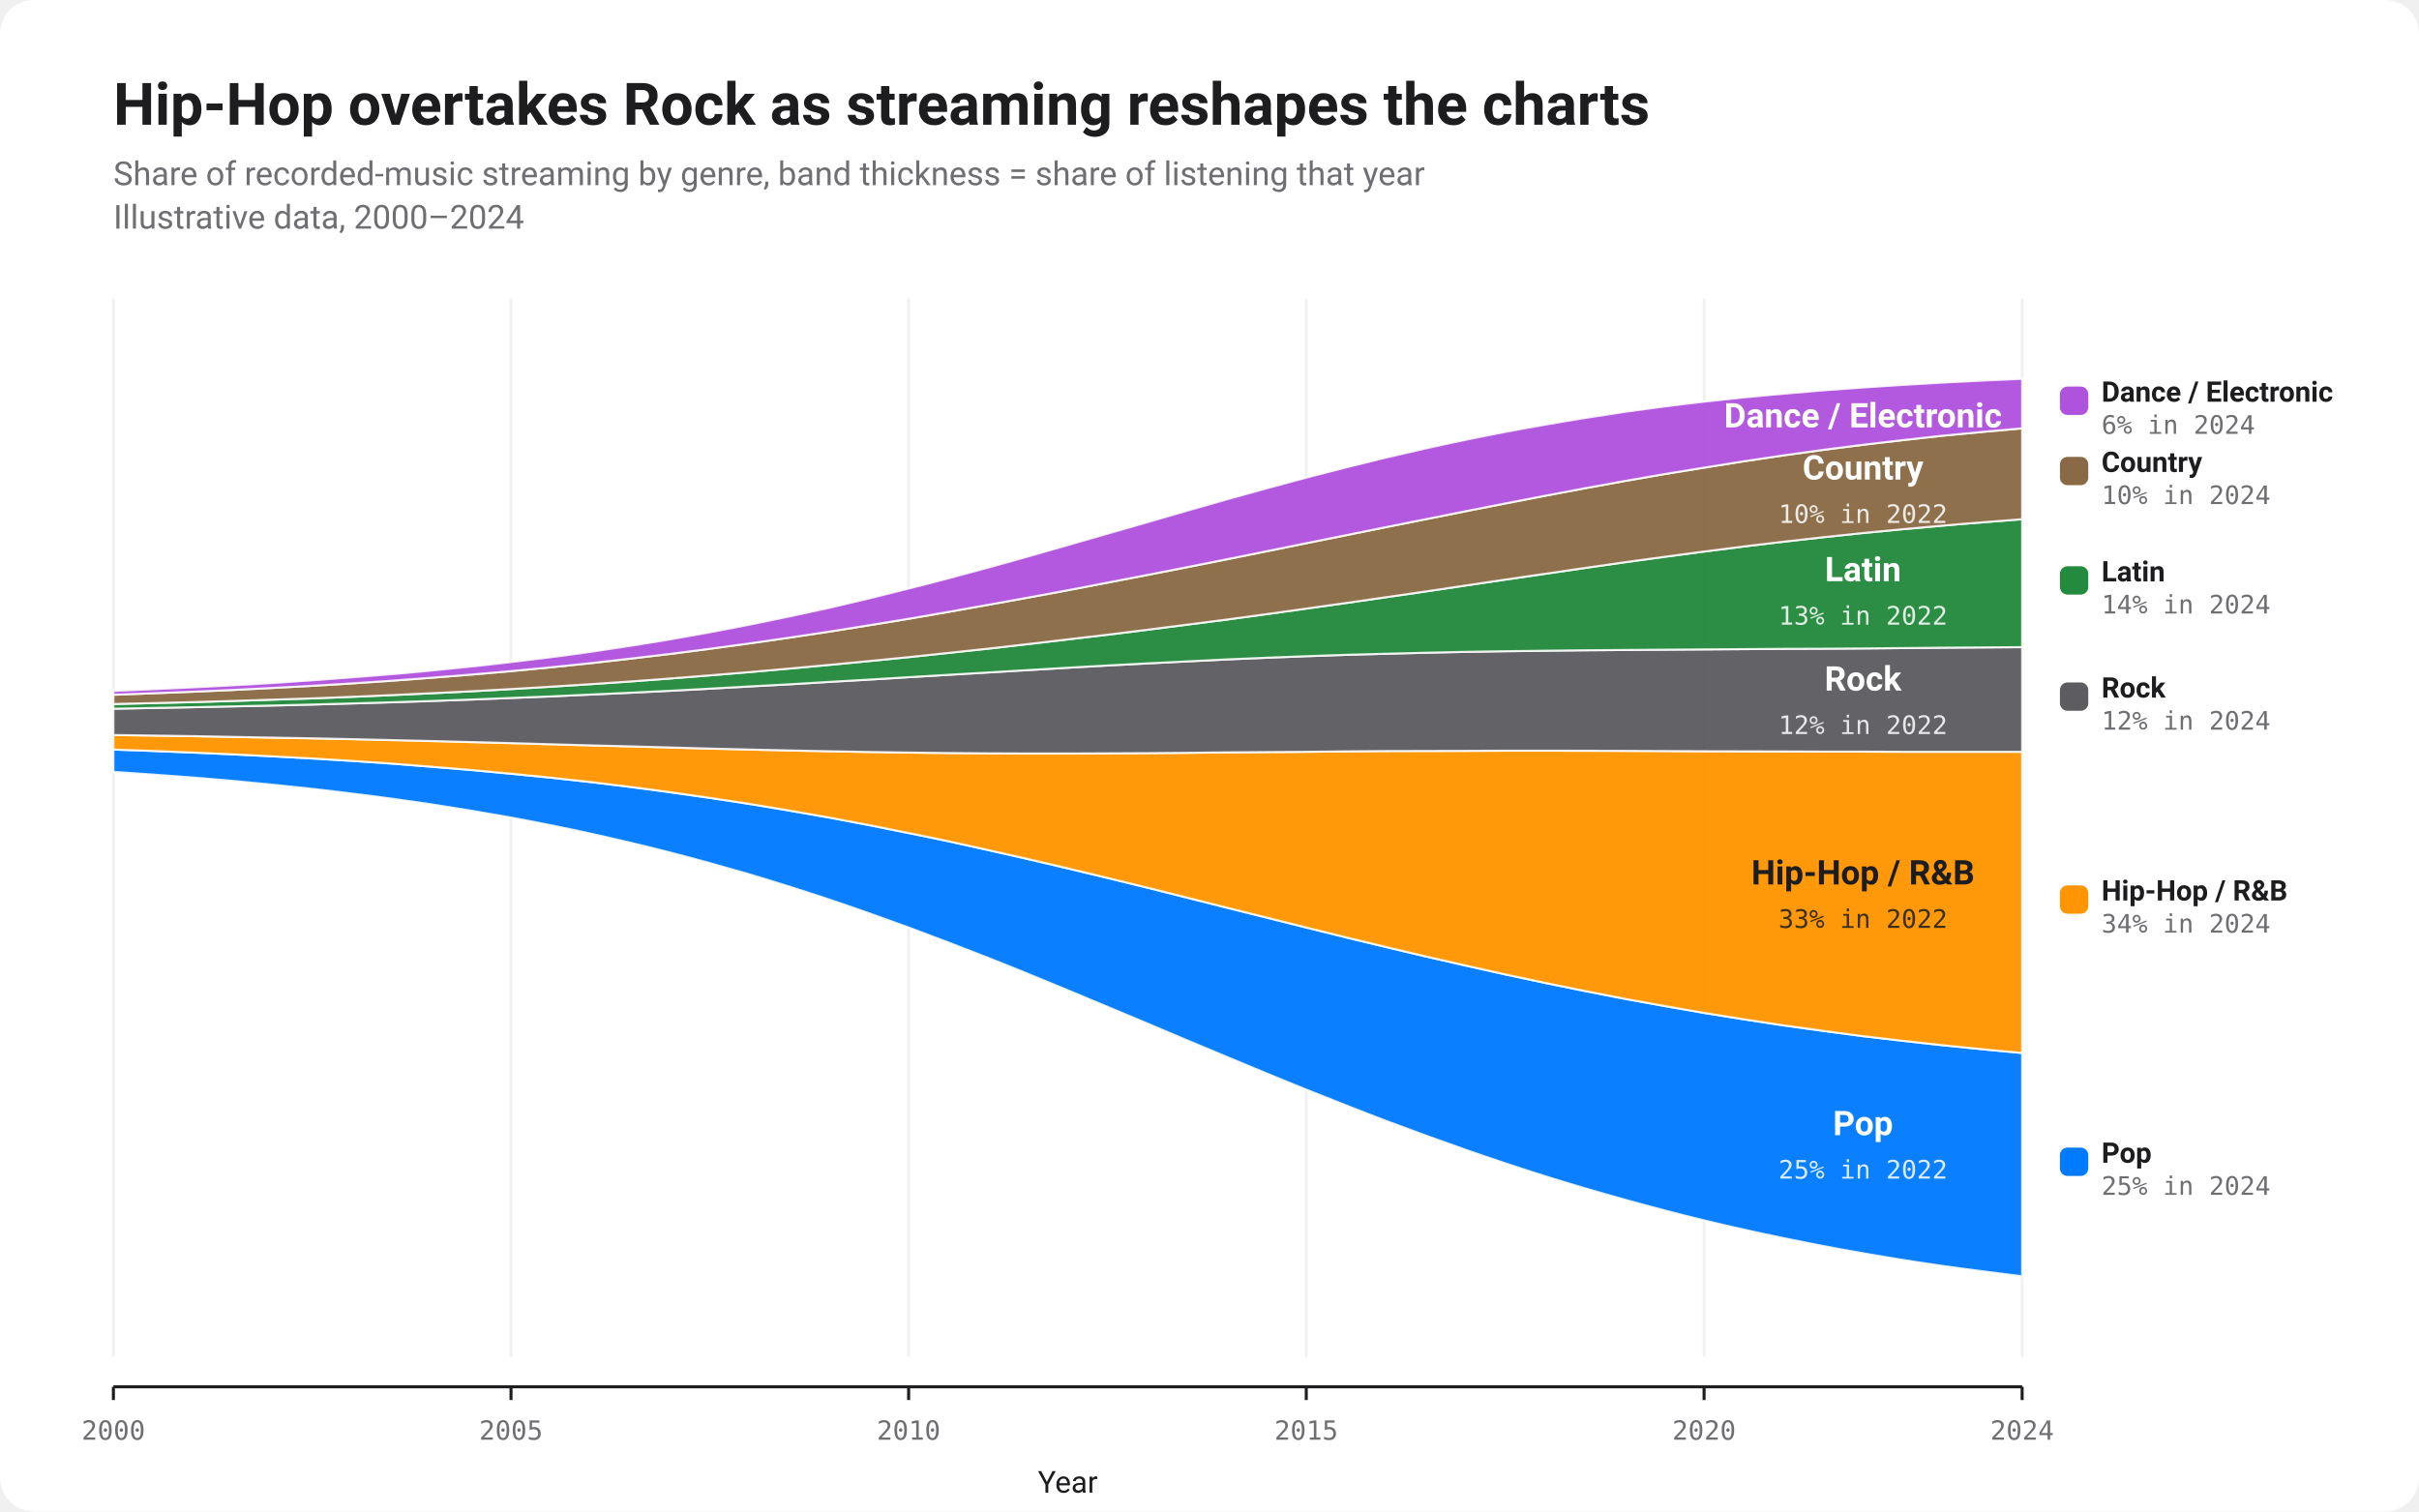
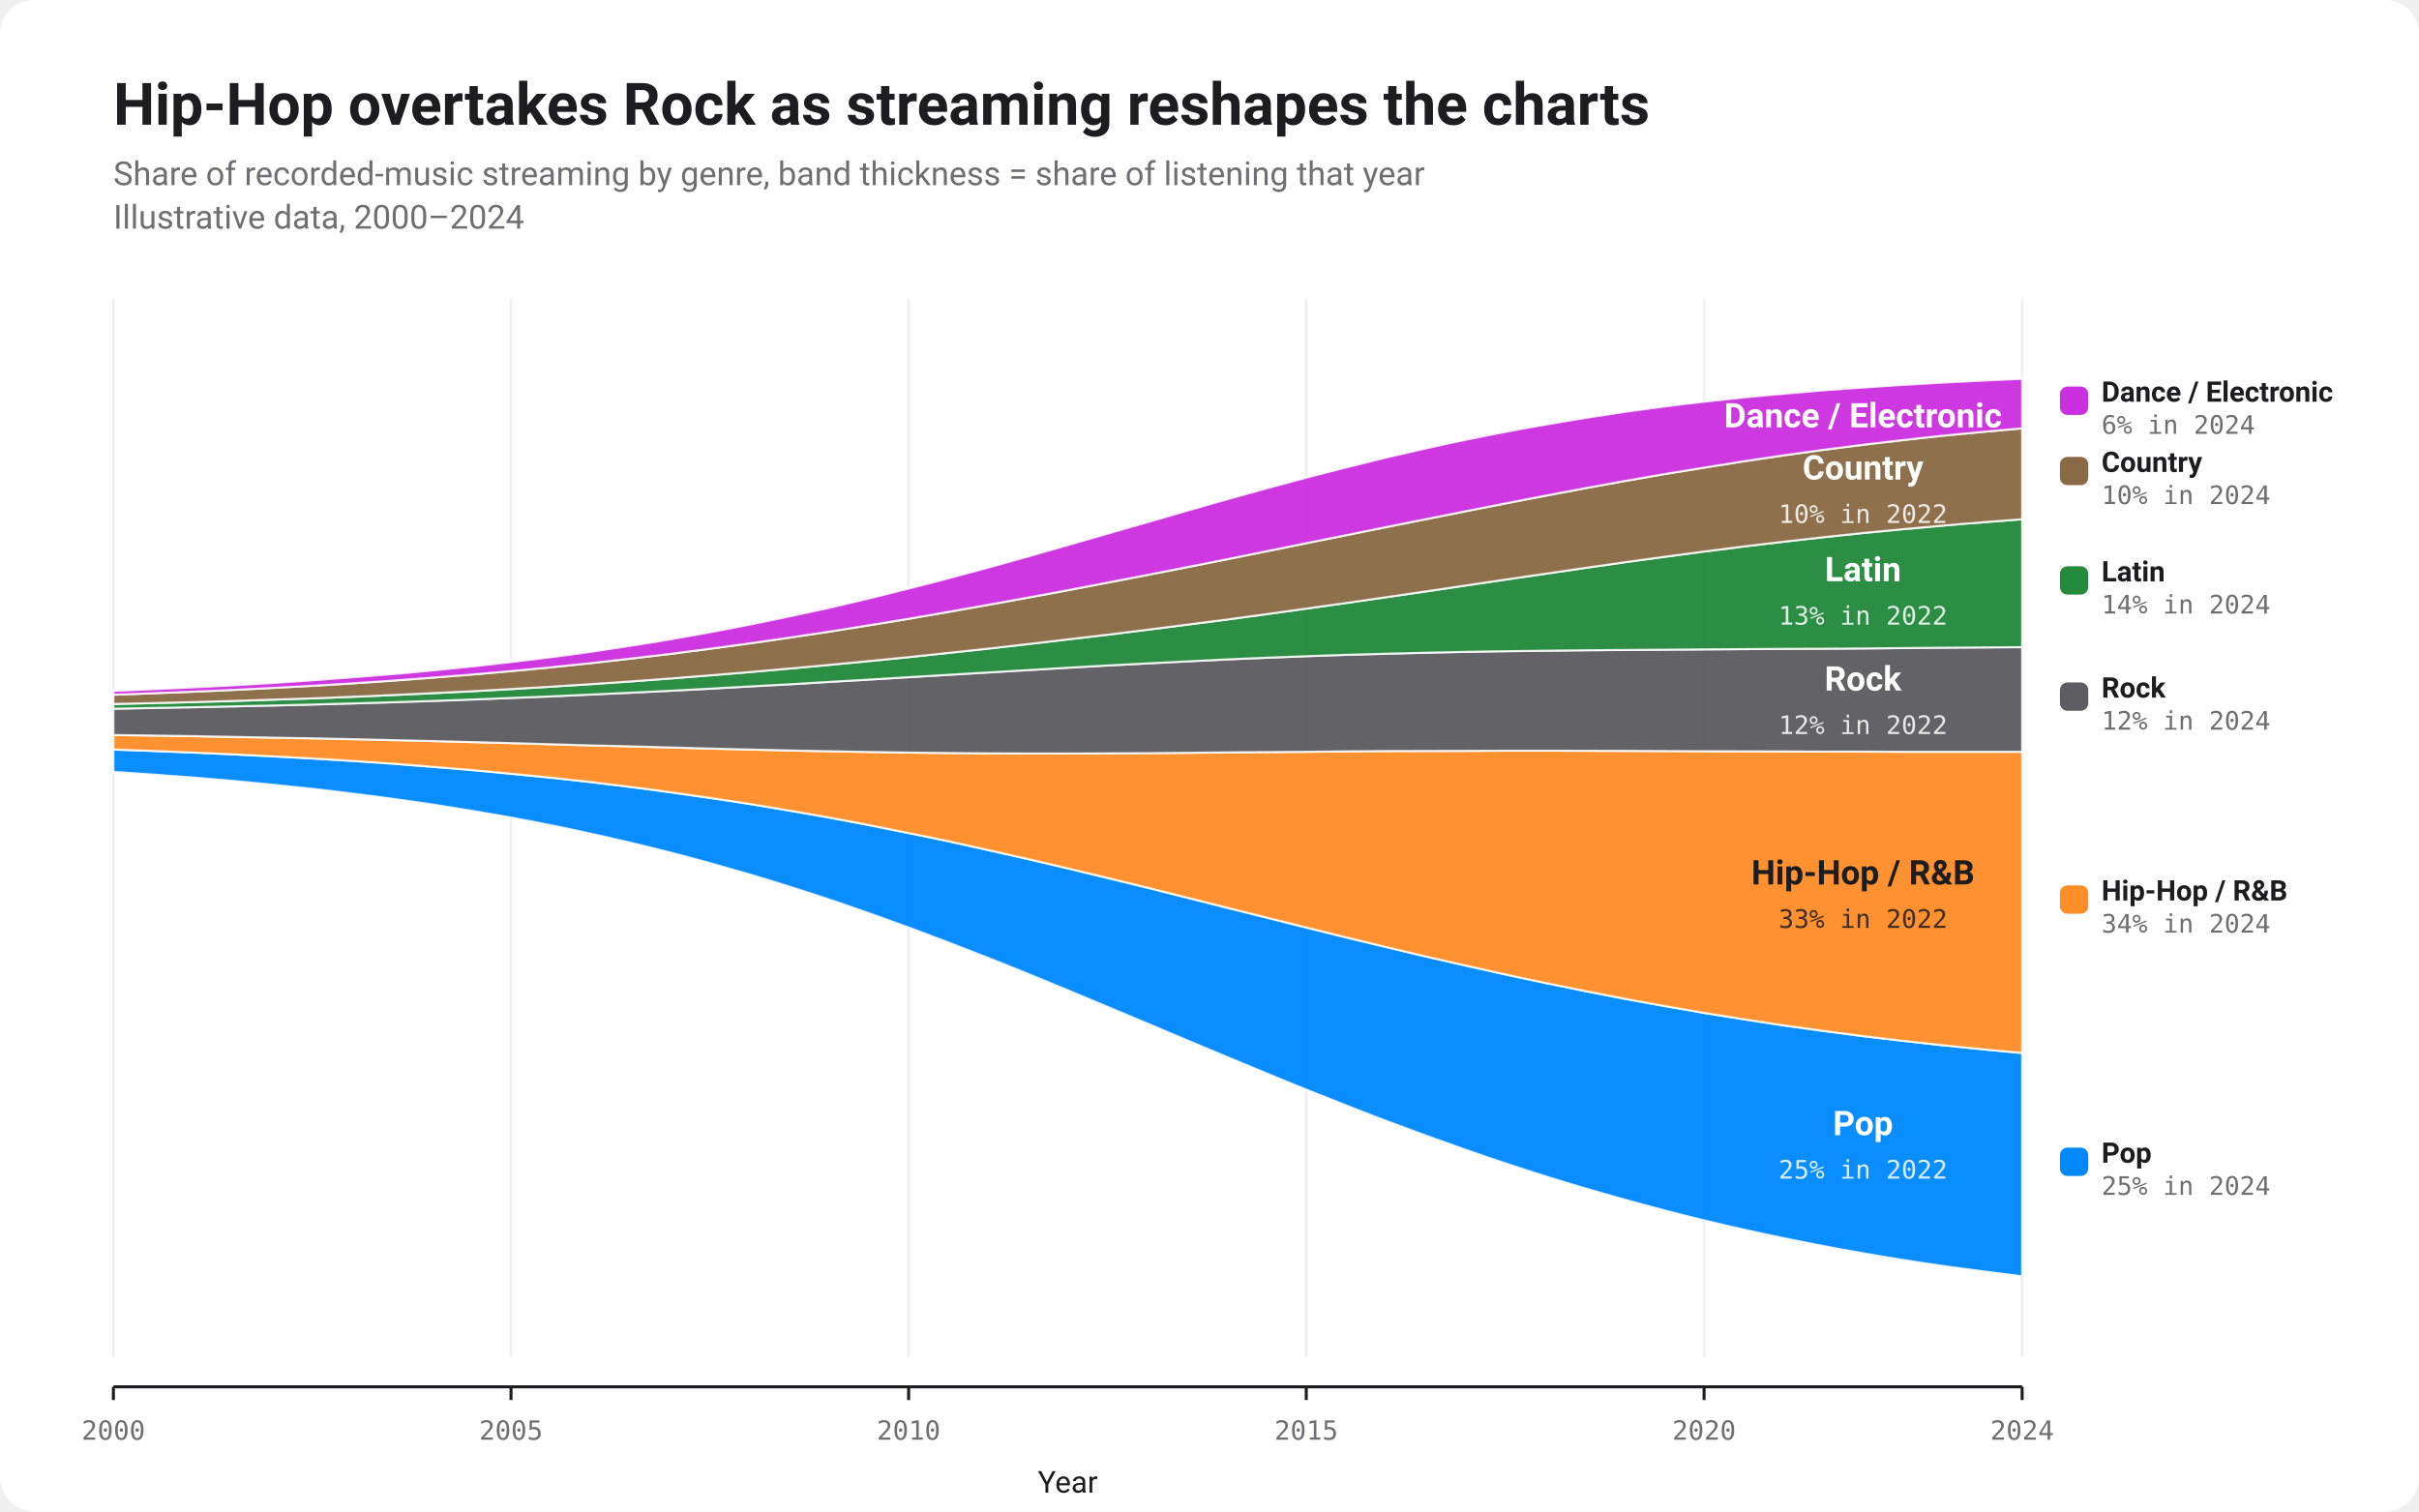
<svg xmlns="http://www.w3.org/2000/svg" role="img" aria-label="Hip-Hop overtakes Rock as streaming reshapes the charts" width="1280" height="800" viewBox="0 0 1280 800" font-family="Roboto, system-ui, sans-serif">
  <rect width="1280" height="800" rx="18" fill="#FFFFFF" />
  <text x="60" y="66" font-size="31" font-weight="700" fill="#1D1D1F">Hip-Hop overtakes Rock as streaming reshapes the charts</text>
  <text x="60" y="98" font-size="17.5" fill="#6E6E73">Share of recorded-music streaming by genre, band thickness = share of listening that year</text>
  <text x="60" y="121" font-size="17.5" fill="#6E6E73">Illustrative data, 2000–2024</text>
  <line x1="60" y1="158" x2="60" y2="718" stroke="#F0F0F3" stroke-width="1.4" />
  <line x1="270.4" y1="158" x2="270.4" y2="718" stroke="#F0F0F3" stroke-width="1.4" />
  <line x1="480.8" y1="158" x2="480.8" y2="718" stroke="#F0F0F3" stroke-width="1.4" />
  <line x1="691.2" y1="158" x2="691.2" y2="718" stroke="#F0F0F3" stroke-width="1.4" />
  <line x1="901.7" y1="158" x2="901.7" y2="718" stroke="#F0F0F3" stroke-width="1.4" />
  <line x1="1070" y1="158" x2="1070" y2="718" stroke="#F0F0F3" stroke-width="1.4" />
  <style>
@media (prefers-contrast: more){
  .river-0{fill:#004CCE;}
  .river-1{fill:#993600;}
  .river-2{fill:#56565B;}
  .river-3{fill:#006618;}
  .river-4{fill:#725330;}
  .river-5{fill:#831FAF;}
}
@media (forced-colors: active){
  .river-0{fill:url(#streamgraph-fcp-0);forced-color-adjust:none;}
  .river-1{fill:url(#streamgraph-fcp-1);forced-color-adjust:none;}
  .river-2{fill:url(#streamgraph-fcp-2);forced-color-adjust:none;}
  .river-3{fill:url(#streamgraph-fcp-3);forced-color-adjust:none;}
  .river-4{fill:url(#streamgraph-fcp-4);forced-color-adjust:none;}
  .river-5{fill:url(#streamgraph-fcp-5);forced-color-adjust:none;}
}
@media (prefers-color-scheme: dark){
  [fill="#FFFFFF"]{fill:#0B0B0C;}
  [fill="#1D1D1F"]{fill:#F2F2F7;}
  [fill="#6E6E73"]{fill:#9C9CA3;}
}
</style>
  <defs>
    <pattern id="streamgraph-fcp-0" width="8" height="8" patternUnits="userSpaceOnUse">
      <rect width="8" height="8" fill="Canvas" />
      <path d="M0,8L8,0" stroke="CanvasText" stroke-width="1.6" />
    </pattern>
    <pattern id="streamgraph-fcp-1" width="8" height="8" patternUnits="userSpaceOnUse">
      <rect width="8" height="8" fill="Canvas" />
      <path d="M0,0L8,8" stroke="CanvasText" stroke-width="1.6" />
    </pattern>
    <pattern id="streamgraph-fcp-2" width="8" height="8" patternUnits="userSpaceOnUse">
      <rect width="8" height="8" fill="Canvas" />
      <path d="M0,4L8,4" stroke="CanvasText" stroke-width="1.6" />
    </pattern>
    <pattern id="streamgraph-fcp-3" width="8" height="8" patternUnits="userSpaceOnUse">
      <rect width="8" height="8" fill="Canvas" />
      <path d="M4,0L4,8" stroke="CanvasText" stroke-width="1.6" />
    </pattern>
    <pattern id="streamgraph-fcp-4" width="10" height="10" patternUnits="userSpaceOnUse">
      <rect width="10" height="10" fill="Canvas" />
      <circle cx="5" cy="5" r="1.8" fill="CanvasText" />
    </pattern>
    <pattern id="streamgraph-fcp-5" width="8" height="8" patternUnits="userSpaceOnUse">
      <rect width="8" height="8" fill="Canvas" />
      <path d="M0,4L8,4M4,0L4,8" stroke="CanvasText" stroke-width="1.4" />
    </pattern>
  </defs>
  <g>
-     <path class="river-0" d="M60,396.7 C67,396.9 88.1,397.7 102.1,398.3 C116.1,398.9 130.1,399.5 144.2,400.3 C158.2,401 172.2,401.8 186.2,402.7 C200.3,403.6 214.3,404.6 228.3,405.8 C242.4,406.9 256.4,408.1 270.4,409.5 C284.4,410.8 298.5,412.3 312.5,413.9 C326.5,415.6 340.6,417.3 354.6,419.3 C368.6,421.2 382.6,423.3 396.7,425.5 C410.7,427.8 424.7,430.2 438.8,432.7 C452.8,435.3 466.8,438 480.8,440.9 C494.9,443.7 508.9,446.7 522.9,449.9 C536.9,453 551,456.3 565,459.6 C579,462.9 593.1,466.4 607.1,469.8 C621.1,473.3 635.1,476.9 649.2,480.4 C663.2,483.9 677.2,487.4 691.2,490.9 C705.3,494.4 719.3,497.9 733.3,501.2 C747.4,504.6 761.4,507.9 775.4,511 C789.4,514.2 803.5,517.3 817.5,520.2 C831.5,523.1 845.6,525.9 859.6,528.6 C873.6,531.2 887.6,533.7 901.7,536.1 C915.7,538.4 929.7,540.6 943.8,542.7 C957.8,544.7 971.8,546.6 985.8,548.4 C999.9,550.1 1013.9,551.7 1027.9,553.2 C1041.9,554.7 1063,556.7 1070,557.3 L1070,675.5 C1063,674.6 1041.9,672 1027.9,670 C1013.9,668 999.9,665.8 985.8,663.3 C971.8,660.9 957.8,658.2 943.8,655.3 C929.7,652.4 915.7,649.3 901.7,645.9 C887.6,642.5 873.6,638.8 859.6,634.9 C845.6,631 831.5,626.9 817.5,622.5 C803.5,618.1 789.4,613.4 775.4,608.5 C761.4,603.6 747.4,598.5 733.3,593.2 C719.3,587.9 705.3,582.3 691.2,576.7 C677.2,571.1 663.2,565.2 649.2,559.4 C635.1,553.6 621.1,547.6 607.1,541.7 C593.1,535.8 579,529.9 565,524.1 C551,518.3 536.9,512.5 522.9,507 C508.9,501.5 494.9,496.1 480.8,490.9 C466.8,485.8 452.8,480.8 438.8,476.1 C424.7,471.4 410.7,467 396.7,462.8 C382.6,458.7 368.6,454.8 354.6,451.2 C340.6,447.6 326.5,444.3 312.5,441.2 C298.5,438.1 284.4,435.3 270.4,432.7 C256.4,430.2 242.4,427.9 228.3,425.7 C214.3,423.6 200.3,421.7 186.2,420 C172.2,418.2 158.2,416.7 144.2,415.3 C130.1,413.9 116.1,412.6 102.1,411.5 C88.1,410.4 67,409 60,408.5 Z" fill="#007AFF" fill-opacity="0.96" stroke="#FFFFFF" stroke-width="1.1" stroke-opacity="0.85" />
-     <path class="river-1" d="M60,389 C67,389.1 88.1,389.4 102.1,389.6 C116.1,389.9 130.1,390.1 144.2,390.4 C158.2,390.6 172.2,390.9 186.2,391.2 C200.3,391.5 214.3,391.9 228.3,392.2 C242.4,392.6 256.4,392.9 270.4,393.3 C284.4,393.7 298.5,394.1 312.5,394.5 C326.5,394.8 340.6,395.2 354.6,395.6 C368.6,396 382.6,396.4 396.7,396.7 C410.7,397 424.7,397.4 438.8,397.6 C452.8,397.9 466.8,398.1 480.8,398.3 C494.9,398.5 508.9,398.6 522.9,398.7 C536.9,398.8 551,398.8 565,398.8 C579,398.7 593.1,398.7 607.1,398.6 C621.1,398.5 635.1,398.4 649.2,398.2 C663.2,398.1 677.2,398 691.2,397.9 C705.3,397.7 719.3,397.6 733.3,397.5 C747.4,397.5 761.4,397.4 775.4,397.4 C789.4,397.3 803.5,397.3 817.5,397.3 C831.5,397.3 845.6,397.4 859.6,397.4 C873.6,397.5 887.6,397.5 901.7,397.6 C915.7,397.6 929.7,397.7 943.8,397.7 C957.8,397.8 971.8,397.8 985.8,397.8 C999.9,397.9 1013.9,397.9 1027.9,397.9 C1041.9,397.9 1063,397.9 1070,397.9 L1070,557.3 C1063,556.7 1041.9,554.7 1027.9,553.2 C1013.9,551.7 999.9,550.1 985.8,548.4 C971.8,546.6 957.8,544.7 943.8,542.7 C929.7,540.6 915.7,538.4 901.7,536.1 C887.6,533.7 873.6,531.2 859.6,528.6 C845.6,525.9 831.5,523.1 817.5,520.2 C803.5,517.3 789.4,514.2 775.4,511 C761.4,507.9 747.4,504.6 733.3,501.2 C719.3,497.9 705.3,494.4 691.2,490.9 C677.2,487.4 663.2,483.9 649.2,480.4 C635.1,476.9 621.1,473.3 607.1,469.8 C593.1,466.4 579,462.9 565,459.6 C551,456.3 536.9,453 522.9,449.9 C508.9,446.7 494.9,443.7 480.8,440.9 C466.8,438 452.8,435.3 438.8,432.7 C424.7,430.2 410.7,427.8 396.7,425.5 C382.6,423.3 368.6,421.2 354.6,419.3 C340.6,417.3 326.5,415.6 312.5,413.9 C298.5,412.3 284.4,410.8 270.4,409.5 C256.4,408.1 242.4,406.9 228.3,405.8 C214.3,404.6 200.3,403.6 186.2,402.7 C172.2,401.8 158.2,401 144.2,400.3 C130.1,399.5 116.1,398.9 102.1,398.3 C88.1,397.7 67,396.9 60,396.7 Z" fill="#FF9500" fill-opacity="0.96" stroke="#FFFFFF" stroke-width="1.1" stroke-opacity="0.85" />
+     <path class="river-0" d="M60,396.7 C67,396.9 88.1,397.7 102.1,398.3 C116.1,398.9 130.1,399.5 144.2,400.3 C158.2,401 172.2,401.8 186.2,402.7 C200.3,403.6 214.3,404.6 228.3,405.8 C242.4,406.9 256.4,408.1 270.4,409.5 C284.4,410.8 298.5,412.3 312.5,413.9 C326.5,415.6 340.6,417.3 354.6,419.3 C368.6,421.2 382.6,423.3 396.7,425.5 C410.7,427.8 424.7,430.2 438.8,432.7 C452.8,435.3 466.8,438 480.8,440.9 C494.9,443.7 508.9,446.7 522.9,449.9 C536.9,453 551,456.3 565,459.6 C579,462.9 593.1,466.4 607.1,469.8 C621.1,473.3 635.1,476.9 649.2,480.4 C663.2,483.9 677.2,487.4 691.2,490.9 C705.3,494.4 719.3,497.9 733.3,501.2 C747.4,504.6 761.4,507.9 775.4,511 C789.4,514.2 803.5,517.3 817.5,520.2 C831.5,523.1 845.6,525.9 859.6,528.6 C873.6,531.2 887.6,533.7 901.7,536.1 C915.7,538.4 929.7,540.6 943.8,542.7 C957.8,544.7 971.8,546.6 985.8,548.4 C999.9,550.1 1013.9,551.7 1027.9,553.2 C1041.9,554.7 1063,556.7 1070,557.3 L1070,675.5 C1063,674.6 1041.9,672 1027.9,670 C1013.9,668 999.9,665.8 985.8,663.3 C971.8,660.9 957.8,658.2 943.8,655.3 C929.7,652.4 915.7,649.3 901.7,645.9 C887.6,642.5 873.6,638.8 859.6,634.9 C845.6,631 831.5,626.9 817.5,622.5 C803.5,618.1 789.4,613.4 775.4,608.5 C761.4,603.6 747.4,598.5 733.3,593.2 C719.3,587.9 705.3,582.3 691.2,576.7 C677.2,571.1 663.2,565.2 649.2,559.4 C635.1,553.6 621.1,547.6 607.1,541.7 C593.1,535.8 579,529.9 565,524.1 C551,518.3 536.9,512.5 522.9,507 C508.9,501.5 494.9,496.1 480.8,490.9 C466.8,485.8 452.8,480.8 438.8,476.1 C424.7,471.4 410.7,467 396.7,462.8 C382.6,458.7 368.6,454.8 354.6,451.2 C340.6,447.6 326.5,444.3 312.5,441.2 C298.5,438.1 284.4,435.3 270.4,432.7 C256.4,430.2 242.4,427.9 228.3,425.7 C214.3,423.6 200.3,421.7 186.2,420 C172.2,418.2 158.2,416.7 144.2,415.3 C130.1,413.9 116.1,412.6 102.1,411.5 C88.1,410.4 67,409 60,408.5 Z" fill="#0088FF" fill-opacity="0.96" stroke="#FFFFFF" stroke-width="1.1" stroke-opacity="0.85" />
+     <path class="river-1" d="M60,389 C67,389.1 88.1,389.4 102.1,389.6 C116.1,389.9 130.1,390.1 144.2,390.4 C158.2,390.6 172.2,390.9 186.2,391.2 C200.3,391.5 214.3,391.9 228.3,392.2 C242.4,392.6 256.4,392.9 270.4,393.3 C284.4,393.7 298.5,394.1 312.5,394.5 C326.5,394.8 340.6,395.2 354.6,395.6 C368.6,396 382.6,396.4 396.7,396.7 C410.7,397 424.7,397.4 438.8,397.6 C452.8,397.9 466.8,398.1 480.8,398.3 C494.9,398.5 508.9,398.6 522.9,398.7 C536.9,398.8 551,398.8 565,398.8 C579,398.7 593.1,398.7 607.1,398.6 C621.1,398.5 635.1,398.4 649.2,398.2 C663.2,398.1 677.2,398 691.2,397.9 C705.3,397.7 719.3,397.6 733.3,397.5 C747.4,397.5 761.4,397.4 775.4,397.4 C789.4,397.3 803.5,397.3 817.5,397.3 C831.5,397.3 845.6,397.4 859.6,397.4 C873.6,397.5 887.6,397.5 901.7,397.6 C915.7,397.6 929.7,397.7 943.8,397.7 C957.8,397.8 971.8,397.8 985.8,397.8 C999.9,397.9 1013.9,397.9 1027.9,397.9 C1041.9,397.9 1063,397.9 1070,397.9 L1070,557.3 C1063,556.7 1041.9,554.7 1027.9,553.2 C1013.9,551.7 999.9,550.1 985.8,548.4 C971.8,546.6 957.8,544.7 943.8,542.7 C929.7,540.6 915.7,538.4 901.7,536.1 C887.6,533.7 873.6,531.2 859.6,528.6 C845.6,525.9 831.5,523.1 817.5,520.2 C803.5,517.3 789.4,514.2 775.4,511 C761.4,507.9 747.4,504.6 733.3,501.2 C719.3,497.9 705.3,494.4 691.2,490.9 C677.2,487.4 663.2,483.9 649.2,480.4 C635.1,476.9 621.1,473.3 607.1,469.8 C593.1,466.4 579,462.9 565,459.6 C551,456.3 536.9,453 522.9,449.9 C508.9,446.7 494.9,443.7 480.8,440.9 C466.8,438 452.8,435.3 438.8,432.7 C424.7,430.2 410.7,427.8 396.7,425.5 C382.6,423.3 368.6,421.2 354.6,419.3 C340.6,417.3 326.5,415.6 312.5,413.9 C298.5,412.3 284.4,410.8 270.4,409.5 C256.4,408.1 242.4,406.9 228.3,405.8 C214.3,404.6 200.3,403.6 186.2,402.7 C172.2,401.8 158.2,401 144.2,400.3 C130.1,399.5 116.1,398.9 102.1,398.3 C88.1,397.7 67,396.9 60,396.7 Z" fill="#FF8D28" fill-opacity="0.96" stroke="#FFFFFF" stroke-width="1.1" stroke-opacity="0.85" />
    <path class="river-2" d="M60,375.1 C67,374.9 88.1,374.6 102.1,374.3 C116.1,374 130.1,373.7 144.2,373.4 C158.2,373.1 172.2,372.7 186.2,372.3 C200.3,371.9 214.3,371.5 228.3,371 C242.4,370.5 256.4,370 270.4,369.4 C284.4,368.9 298.5,368.3 312.5,367.6 C326.5,367 340.6,366.3 354.6,365.6 C368.6,364.9 382.6,364.1 396.7,363.3 C410.7,362.6 424.7,361.8 438.8,360.9 C452.8,360.1 466.8,359.3 480.8,358.4 C494.9,357.6 508.9,356.7 522.9,355.9 C536.9,355.1 551,354.2 565,353.4 C579,352.6 593.1,351.8 607.1,351.1 C621.1,350.4 635.1,349.7 649.2,349 C663.2,348.4 677.2,347.8 691.2,347.3 C705.3,346.8 719.3,346.3 733.3,346 C747.4,345.6 761.4,345.3 775.4,345 C789.4,344.7 803.5,344.6 817.5,344.4 C831.5,344.2 845.6,344.1 859.6,344 C873.6,343.9 887.6,343.8 901.7,343.7 C915.7,343.6 929.7,343.5 943.8,343.4 C957.8,343.4 971.8,343.3 985.8,343.2 C999.9,343.1 1013.9,342.9 1027.9,342.8 C1041.9,342.7 1063,342.5 1070,342.5 L1070,397.9 C1063,397.9 1041.9,397.9 1027.9,397.9 C1013.9,397.9 999.9,397.9 985.8,397.8 C971.8,397.8 957.8,397.8 943.8,397.7 C929.7,397.7 915.7,397.6 901.7,397.6 C887.6,397.5 873.6,397.5 859.6,397.4 C845.6,397.4 831.5,397.3 817.5,397.3 C803.5,397.3 789.4,397.3 775.4,397.4 C761.4,397.4 747.4,397.5 733.3,397.5 C719.3,397.6 705.3,397.7 691.2,397.9 C677.2,398 663.2,398.1 649.2,398.2 C635.1,398.4 621.1,398.5 607.1,398.6 C593.1,398.7 579,398.7 565,398.8 C551,398.8 536.9,398.8 522.9,398.7 C508.9,398.6 494.9,398.5 480.8,398.3 C466.8,398.1 452.8,397.9 438.8,397.6 C424.7,397.4 410.7,397 396.7,396.7 C382.6,396.4 368.6,396 354.6,395.6 C340.6,395.2 326.5,394.8 312.5,394.5 C298.5,394.1 284.4,393.7 270.4,393.3 C256.4,392.9 242.4,392.6 228.3,392.2 C214.3,391.9 200.3,391.5 186.2,391.2 C172.2,390.9 158.2,390.6 144.2,390.4 C130.1,390.1 116.1,389.9 102.1,389.6 C88.1,389.4 67,389.1 60,389 Z" fill="#5C5C61" fill-opacity="0.96" stroke="#FFFFFF" stroke-width="1.1" stroke-opacity="0.85" />
    <path class="river-3" d="M60,372.6 C67,372.4 88.1,372 102.1,371.6 C116.1,371.2 130.1,370.8 144.2,370.3 C158.2,369.9 172.2,369.4 186.2,368.8 C200.3,368.2 214.3,367.6 228.3,366.9 C242.4,366.3 256.4,365.5 270.4,364.7 C284.4,363.9 298.5,363 312.5,362.1 C326.5,361.2 340.6,360.2 354.6,359.1 C368.6,358 382.6,356.9 396.7,355.7 C410.7,354.5 424.7,353.2 438.8,351.9 C452.8,350.6 466.8,349.2 480.8,347.8 C494.9,346.3 508.9,344.8 522.9,343.3 C536.9,341.7 551,340.1 565,338.4 C579,336.8 593.1,335.1 607.1,333.3 C621.1,331.5 635.1,329.7 649.2,327.9 C663.2,326 677.2,324.1 691.2,322.1 C705.3,320.2 719.3,318.1 733.3,316.1 C747.4,314.1 761.4,312 775.4,309.9 C789.4,307.8 803.5,305.7 817.5,303.7 C831.5,301.6 845.6,299.6 859.6,297.6 C873.6,295.7 887.6,293.7 901.7,291.9 C915.7,290.1 929.7,288.3 943.8,286.7 C957.8,285.1 971.8,283.5 985.8,282.1 C999.9,280.7 1013.9,279.4 1027.9,278.2 C1041.9,276.9 1063,275.4 1070,274.8 L1070,342.5 C1063,342.5 1041.9,342.7 1027.9,342.8 C1013.9,342.9 999.9,343.1 985.8,343.2 C971.8,343.3 957.8,343.4 943.8,343.4 C929.7,343.5 915.7,343.6 901.7,343.7 C887.6,343.8 873.6,343.9 859.6,344 C845.6,344.1 831.5,344.2 817.5,344.4 C803.5,344.6 789.4,344.7 775.4,345 C761.4,345.3 747.4,345.6 733.3,346 C719.3,346.3 705.3,346.8 691.2,347.3 C677.2,347.8 663.2,348.4 649.2,349 C635.1,349.7 621.1,350.4 607.1,351.1 C593.1,351.8 579,352.6 565,353.4 C551,354.2 536.9,355.1 522.9,355.9 C508.9,356.7 494.9,357.6 480.8,358.4 C466.8,359.3 452.8,360.1 438.8,360.9 C424.7,361.8 410.7,362.6 396.7,363.3 C382.6,364.1 368.6,364.9 354.6,365.6 C340.6,366.3 326.5,367 312.5,367.6 C298.5,368.3 284.4,368.9 270.4,369.4 C256.4,370 242.4,370.5 228.3,371 C214.3,371.5 200.3,371.9 186.2,372.3 C172.2,372.7 158.2,373.1 144.2,373.4 C130.1,373.7 116.1,374 102.1,374.3 C88.1,374.6 67,374.9 60,375.1 Z" fill="#248A3D" fill-opacity="0.96" stroke="#FFFFFF" stroke-width="1.1" stroke-opacity="0.85" />
    <path class="river-4" d="M60,367.7 C67,367.4 88.1,366.7 102.1,366.1 C116.1,365.5 130.1,364.9 144.2,364.1 C158.2,363.4 172.2,362.6 186.2,361.7 C200.3,360.8 214.3,359.8 228.3,358.7 C242.4,357.6 256.4,356.5 270.4,355.2 C284.4,353.9 298.5,352.5 312.5,351 C326.5,349.4 340.6,347.8 354.6,346.1 C368.6,344.3 382.6,342.5 396.7,340.5 C410.7,338.5 424.7,336.5 438.8,334.3 C452.8,332.1 466.8,329.8 480.8,327.5 C494.9,325.1 508.9,322.6 522.9,320.1 C536.9,317.6 551,315 565,312.4 C579,309.7 593.1,307 607.1,304.3 C621.1,301.6 635.1,298.8 649.2,296 C663.2,293.2 677.2,290.3 691.2,287.5 C705.3,284.7 719.3,281.8 733.3,279 C747.4,276.2 761.4,273.4 775.4,270.6 C789.4,267.8 803.5,265.1 817.5,262.4 C831.5,259.7 845.6,257.1 859.6,254.6 C873.6,252.1 887.6,249.7 901.7,247.5 C915.7,245.2 929.7,243 943.8,241 C957.8,239 971.8,237.1 985.8,235.4 C999.9,233.7 1013.9,232.1 1027.9,230.6 C1041.9,229.2 1063,227.3 1070,226.7 L1070,274.8 C1063,275.4 1041.9,276.9 1027.9,278.2 C1013.9,279.4 999.9,280.7 985.8,282.1 C971.8,283.5 957.8,285.1 943.8,286.7 C929.7,288.3 915.7,290.1 901.7,291.9 C887.6,293.7 873.6,295.7 859.6,297.6 C845.6,299.6 831.5,301.6 817.5,303.7 C803.5,305.7 789.4,307.8 775.4,309.9 C761.4,312 747.4,314.1 733.3,316.1 C719.3,318.1 705.3,320.2 691.2,322.1 C677.2,324.1 663.2,326 649.2,327.9 C635.1,329.7 621.1,331.5 607.1,333.3 C593.1,335.1 579,336.8 565,338.4 C551,340.1 536.9,341.7 522.9,343.3 C508.9,344.8 494.9,346.3 480.8,347.8 C466.8,349.2 452.8,350.6 438.8,351.9 C424.7,353.2 410.7,354.5 396.7,355.7 C382.6,356.9 368.6,358 354.6,359.1 C340.6,360.2 326.5,361.2 312.5,362.1 C298.5,363 284.4,363.9 270.4,364.7 C256.4,365.5 242.4,366.3 228.3,366.9 C214.3,367.6 200.3,368.2 186.2,368.8 C172.2,369.4 158.2,369.9 144.2,370.3 C130.1,370.8 116.1,371.2 102.1,371.6 C88.1,372 67,372.4 60,372.6 Z" fill="#8A6A46" fill-opacity="0.96" stroke="#FFFFFF" stroke-width="1.1" stroke-opacity="0.85" />
-     <path class="river-5" d="M60,365.7 C67,365.4 88.1,364.5 102.1,363.8 C116.1,363.1 130.1,362.4 144.2,361.5 C158.2,360.6 172.2,359.6 186.2,358.5 C200.3,357.4 214.3,356.3 228.3,354.9 C242.4,353.5 256.4,352.1 270.4,350.4 C284.4,348.8 298.5,347 312.5,345 C326.5,342.9 340.6,340.8 354.6,338.4 C368.6,336 382.6,333.4 396.7,330.6 C410.7,327.8 424.7,324.8 438.8,321.7 C452.8,318.5 466.8,315.1 480.8,311.5 C494.9,308 508.9,304.2 522.9,300.4 C536.9,296.6 551,292.5 565,288.5 C579,284.5 593.1,280.4 607.1,276.4 C621.1,272.3 635.1,268.3 649.2,264.3 C663.2,260.4 677.2,256.5 691.2,252.8 C705.3,249.1 719.3,245.6 733.3,242.2 C747.4,238.9 761.4,235.7 775.4,232.8 C789.4,229.9 803.5,227.2 817.5,224.8 C831.5,222.3 845.6,220.1 859.6,218 C873.6,216 887.6,214.2 901.7,212.6 C915.7,211 929.7,209.6 943.8,208.4 C957.8,207.1 971.8,206 985.8,205.1 C999.9,204.1 1013.9,203.3 1027.9,202.5 C1041.9,201.7 1063,200.8 1070,200.5 L1070,226.7 C1063,227.3 1041.9,229.2 1027.9,230.6 C1013.9,232.1 999.9,233.7 985.8,235.4 C971.8,237.1 957.8,239 943.8,241 C929.7,243 915.7,245.2 901.7,247.5 C887.6,249.7 873.6,252.1 859.6,254.6 C845.6,257.1 831.5,259.7 817.5,262.4 C803.5,265.1 789.4,267.8 775.4,270.6 C761.4,273.4 747.4,276.2 733.3,279 C719.3,281.8 705.3,284.7 691.2,287.5 C677.2,290.3 663.2,293.2 649.2,296 C635.1,298.8 621.1,301.6 607.1,304.3 C593.1,307 579,309.7 565,312.4 C551,315 536.9,317.6 522.9,320.1 C508.9,322.6 494.9,325.1 480.8,327.5 C466.8,329.8 452.8,332.1 438.8,334.3 C424.7,336.5 410.7,338.5 396.7,340.5 C382.6,342.5 368.6,344.3 354.6,346.1 C340.6,347.8 326.5,349.4 312.5,351 C298.5,352.5 284.4,353.9 270.4,355.2 C256.4,356.5 242.4,357.6 228.3,358.7 C214.3,359.8 200.3,360.8 186.2,361.7 C172.2,362.6 158.2,363.4 144.2,364.1 C130.1,364.9 116.1,365.5 102.1,366.1 C88.1,366.7 67,367.4 60,367.7 Z" fill="#AF52DE" fill-opacity="0.96" stroke="#FFFFFF" stroke-width="1.1" stroke-opacity="0.85" />
+     <path class="river-5" d="M60,365.7 C67,365.4 88.1,364.5 102.1,363.8 C116.1,363.1 130.1,362.4 144.2,361.5 C158.2,360.6 172.2,359.6 186.2,358.5 C200.3,357.4 214.3,356.3 228.3,354.9 C242.4,353.5 256.4,352.1 270.4,350.4 C284.4,348.8 298.5,347 312.5,345 C326.5,342.9 340.6,340.8 354.6,338.4 C368.6,336 382.6,333.4 396.7,330.6 C410.7,327.8 424.7,324.8 438.8,321.7 C452.8,318.5 466.8,315.1 480.8,311.5 C494.9,308 508.9,304.2 522.9,300.4 C536.9,296.6 551,292.5 565,288.5 C579,284.5 593.1,280.4 607.1,276.4 C621.1,272.3 635.1,268.3 649.2,264.3 C663.2,260.4 677.2,256.5 691.2,252.8 C705.3,249.1 719.3,245.6 733.3,242.2 C747.4,238.9 761.4,235.7 775.4,232.8 C789.4,229.9 803.5,227.2 817.5,224.8 C831.5,222.3 845.6,220.1 859.6,218 C873.6,216 887.6,214.2 901.7,212.6 C915.7,211 929.7,209.6 943.8,208.4 C957.8,207.1 971.8,206 985.8,205.1 C999.9,204.1 1013.9,203.3 1027.9,202.5 C1041.9,201.7 1063,200.8 1070,200.5 L1070,226.7 C1063,227.3 1041.9,229.2 1027.9,230.6 C1013.9,232.1 999.9,233.7 985.8,235.4 C971.8,237.1 957.8,239 943.8,241 C929.7,243 915.7,245.2 901.7,247.5 C887.6,249.7 873.6,252.1 859.6,254.6 C845.6,257.1 831.5,259.7 817.5,262.4 C803.5,265.1 789.4,267.8 775.4,270.6 C761.4,273.4 747.4,276.2 733.3,279 C719.3,281.8 705.3,284.7 691.2,287.5 C677.2,290.3 663.2,293.2 649.2,296 C635.1,298.8 621.1,301.6 607.1,304.3 C593.1,307 579,309.7 565,312.4 C551,315 536.9,317.6 522.9,320.1 C508.9,322.6 494.9,325.1 480.8,327.5 C466.8,329.8 452.8,332.1 438.8,334.3 C424.7,336.5 410.7,338.5 396.7,340.5 C382.6,342.5 368.6,344.3 354.6,346.1 C340.6,347.8 326.5,349.4 312.5,351 C298.5,352.5 284.4,353.9 270.4,355.2 C256.4,356.5 242.4,357.6 228.3,358.7 C214.3,359.8 200.3,360.8 186.2,361.7 C172.2,362.6 158.2,363.4 144.2,364.1 C130.1,364.9 116.1,365.5 102.1,366.1 C88.1,366.7 67,367.4 60,367.7 Z" fill="#CB30E0" fill-opacity="0.96" stroke="#FFFFFF" stroke-width="1.1" stroke-opacity="0.85" />
  </g>
  <text x="985.8" y="600.8" text-anchor="middle" font-size="18" font-weight="700" fill="#FFFFFF">Pop</text>
  <text x="985.8" y="623.8" text-anchor="middle" font-size="13.5" font-family="Roboto Mono, ui-monospace, monospace" fill="#FFFFFF" fill-opacity="0.85">25% in 2022</text>
  <text x="985.8" y="468.1" text-anchor="middle" font-size="18" font-weight="700" fill="#1D1D1F">Hip-Hop / R&amp;B</text>
  <text x="985.8" y="491.1" text-anchor="middle" font-size="13.5" font-family="Roboto Mono, ui-monospace, monospace" fill="#1D1D1F" fill-opacity="0.85">33% in 2022</text>
  <text x="985.8" y="365.5" text-anchor="middle" font-size="18" font-weight="700" fill="#FFFFFF">Rock</text>
  <text x="985.8" y="388.5" text-anchor="middle" font-size="13.5" font-family="Roboto Mono, ui-monospace, monospace" fill="#FFFFFF" fill-opacity="0.85">12% in 2022</text>
  <text x="985.8" y="307.6" text-anchor="middle" font-size="18" font-weight="700" fill="#FFFFFF">Latin</text>
  <text x="985.8" y="330.6" text-anchor="middle" font-size="13.5" font-family="Roboto Mono, ui-monospace, monospace" fill="#FFFFFF" fill-opacity="0.85">13% in 2022</text>
  <text x="985.8" y="253.8" text-anchor="middle" font-size="18" font-weight="700" fill="#FFFFFF">Country</text>
  <text x="985.8" y="276.8" text-anchor="middle" font-size="13.5" font-family="Roboto Mono, ui-monospace, monospace" fill="#FFFFFF" fill-opacity="0.85">10% in 2022</text>
  <text x="985.8" y="226.2" text-anchor="middle" font-size="18" font-weight="700" fill="#FFFFFF">Dance / Electronic</text>
-   <rect class="river-0" x="1090" y="607.4" width="15" height="15" rx="4" fill="#007AFF" />
+   <rect class="river-0" x="1090" y="607.4" width="15" height="15" rx="4" fill="#0088FF" />
  <text x="1112" y="615.4" font-size="15" font-weight="600" fill="#1D1D1F">Pop</text>
  <text x="1112" y="632.4" font-size="13.5" font-family="Roboto Mono, ui-monospace, monospace" fill="#6E6E73">25% in 2024</text>
-   <rect class="river-1" x="1090" y="468.6" width="15" height="15" rx="4" fill="#FF9500" />
+   <rect class="river-1" x="1090" y="468.6" width="15" height="15" rx="4" fill="#FF8D28" />
  <text x="1112" y="476.6" font-size="15" font-weight="600" fill="#1D1D1F">Hip-Hop / R&amp;B</text>
  <text x="1112" y="493.6" font-size="13.5" font-family="Roboto Mono, ui-monospace, monospace" fill="#6E6E73">34% in 2024</text>
  <rect class="river-2" x="1090" y="361.2" width="15" height="15" rx="4" fill="#5C5C61" />
  <text x="1112" y="369.2" font-size="15" font-weight="600" fill="#1D1D1F">Rock</text>
  <text x="1112" y="386.2" font-size="13.5" font-family="Roboto Mono, ui-monospace, monospace" fill="#6E6E73">12% in 2024</text>
  <rect class="river-3" x="1090" y="299.7" width="15" height="15" rx="4" fill="#248A3D" />
  <text x="1112" y="307.7" font-size="15" font-weight="600" fill="#1D1D1F">Latin</text>
  <text x="1112" y="324.7" font-size="13.5" font-family="Roboto Mono, ui-monospace, monospace" fill="#6E6E73">14% in 2024</text>
  <rect class="river-4" x="1090" y="241.8" width="15" height="15" rx="4" fill="#8A6A46" />
  <text x="1112" y="249.8" font-size="15" font-weight="600" fill="#1D1D1F">Country</text>
  <text x="1112" y="266.8" font-size="13.5" font-family="Roboto Mono, ui-monospace, monospace" fill="#6E6E73">10% in 2024</text>
-   <rect class="river-5" x="1090" y="204.6" width="15" height="15" rx="4" fill="#AF52DE" />
+   <rect class="river-5" x="1090" y="204.6" width="15" height="15" rx="4" fill="#CB30E0" />
  <text x="1112" y="212.6" font-size="15" font-weight="600" fill="#1D1D1F">Dance / Electronic</text>
  <text x="1112" y="229.6" font-size="13.5" font-family="Roboto Mono, ui-monospace, monospace" fill="#6E6E73">6% in 2024</text>
  <line x1="60" y1="734" x2="1070" y2="734" stroke="#1D1D1F" stroke-width="1.6" />
  <line x1="60" y1="734" x2="60" y2="741" stroke="#1D1D1F" stroke-width="1.6" />
  <text x="60" y="762" text-anchor="middle" font-size="14" font-family="Roboto Mono, ui-monospace, monospace" fill="#6E6E73">2000</text>
  <line x1="270.4" y1="734" x2="270.4" y2="741" stroke="#1D1D1F" stroke-width="1.6" />
  <text x="270.4" y="762" text-anchor="middle" font-size="14" font-family="Roboto Mono, ui-monospace, monospace" fill="#6E6E73">2005</text>
  <line x1="480.8" y1="734" x2="480.8" y2="741" stroke="#1D1D1F" stroke-width="1.6" />
  <text x="480.8" y="762" text-anchor="middle" font-size="14" font-family="Roboto Mono, ui-monospace, monospace" fill="#6E6E73">2010</text>
  <line x1="691.2" y1="734" x2="691.2" y2="741" stroke="#1D1D1F" stroke-width="1.6" />
  <text x="691.2" y="762" text-anchor="middle" font-size="14" font-family="Roboto Mono, ui-monospace, monospace" fill="#6E6E73">2015</text>
  <line x1="901.7" y1="734" x2="901.7" y2="741" stroke="#1D1D1F" stroke-width="1.6" />
  <text x="901.7" y="762" text-anchor="middle" font-size="14" font-family="Roboto Mono, ui-monospace, monospace" fill="#6E6E73">2020</text>
  <line x1="1070" y1="734" x2="1070" y2="741" stroke="#1D1D1F" stroke-width="1.6" />
  <text x="1070" y="762" text-anchor="middle" font-size="14" font-family="Roboto Mono, ui-monospace, monospace" fill="#6E6E73">2024</text>
  <text x="565" y="790" text-anchor="middle" font-size="16" fill="#1D1D1F">Year</text>
  <g data-fs-internal="" role="button" tabindex="0" aria-label="Toggle fullscreen" transform="translate(1232,14)" style="display:none;cursor:pointer">
    <rect x="0" y="0" width="34" height="34" rx="8" fill="#F2F3F5" />
    <path d="M6 13 V6 h7 M28 13 V6 h-7 M6 21 v7 h7 M28 21 v7 h-7" fill="none" stroke="#1D1D1F" stroke-width="2" stroke-linecap="round" />
  </g>
</svg>
